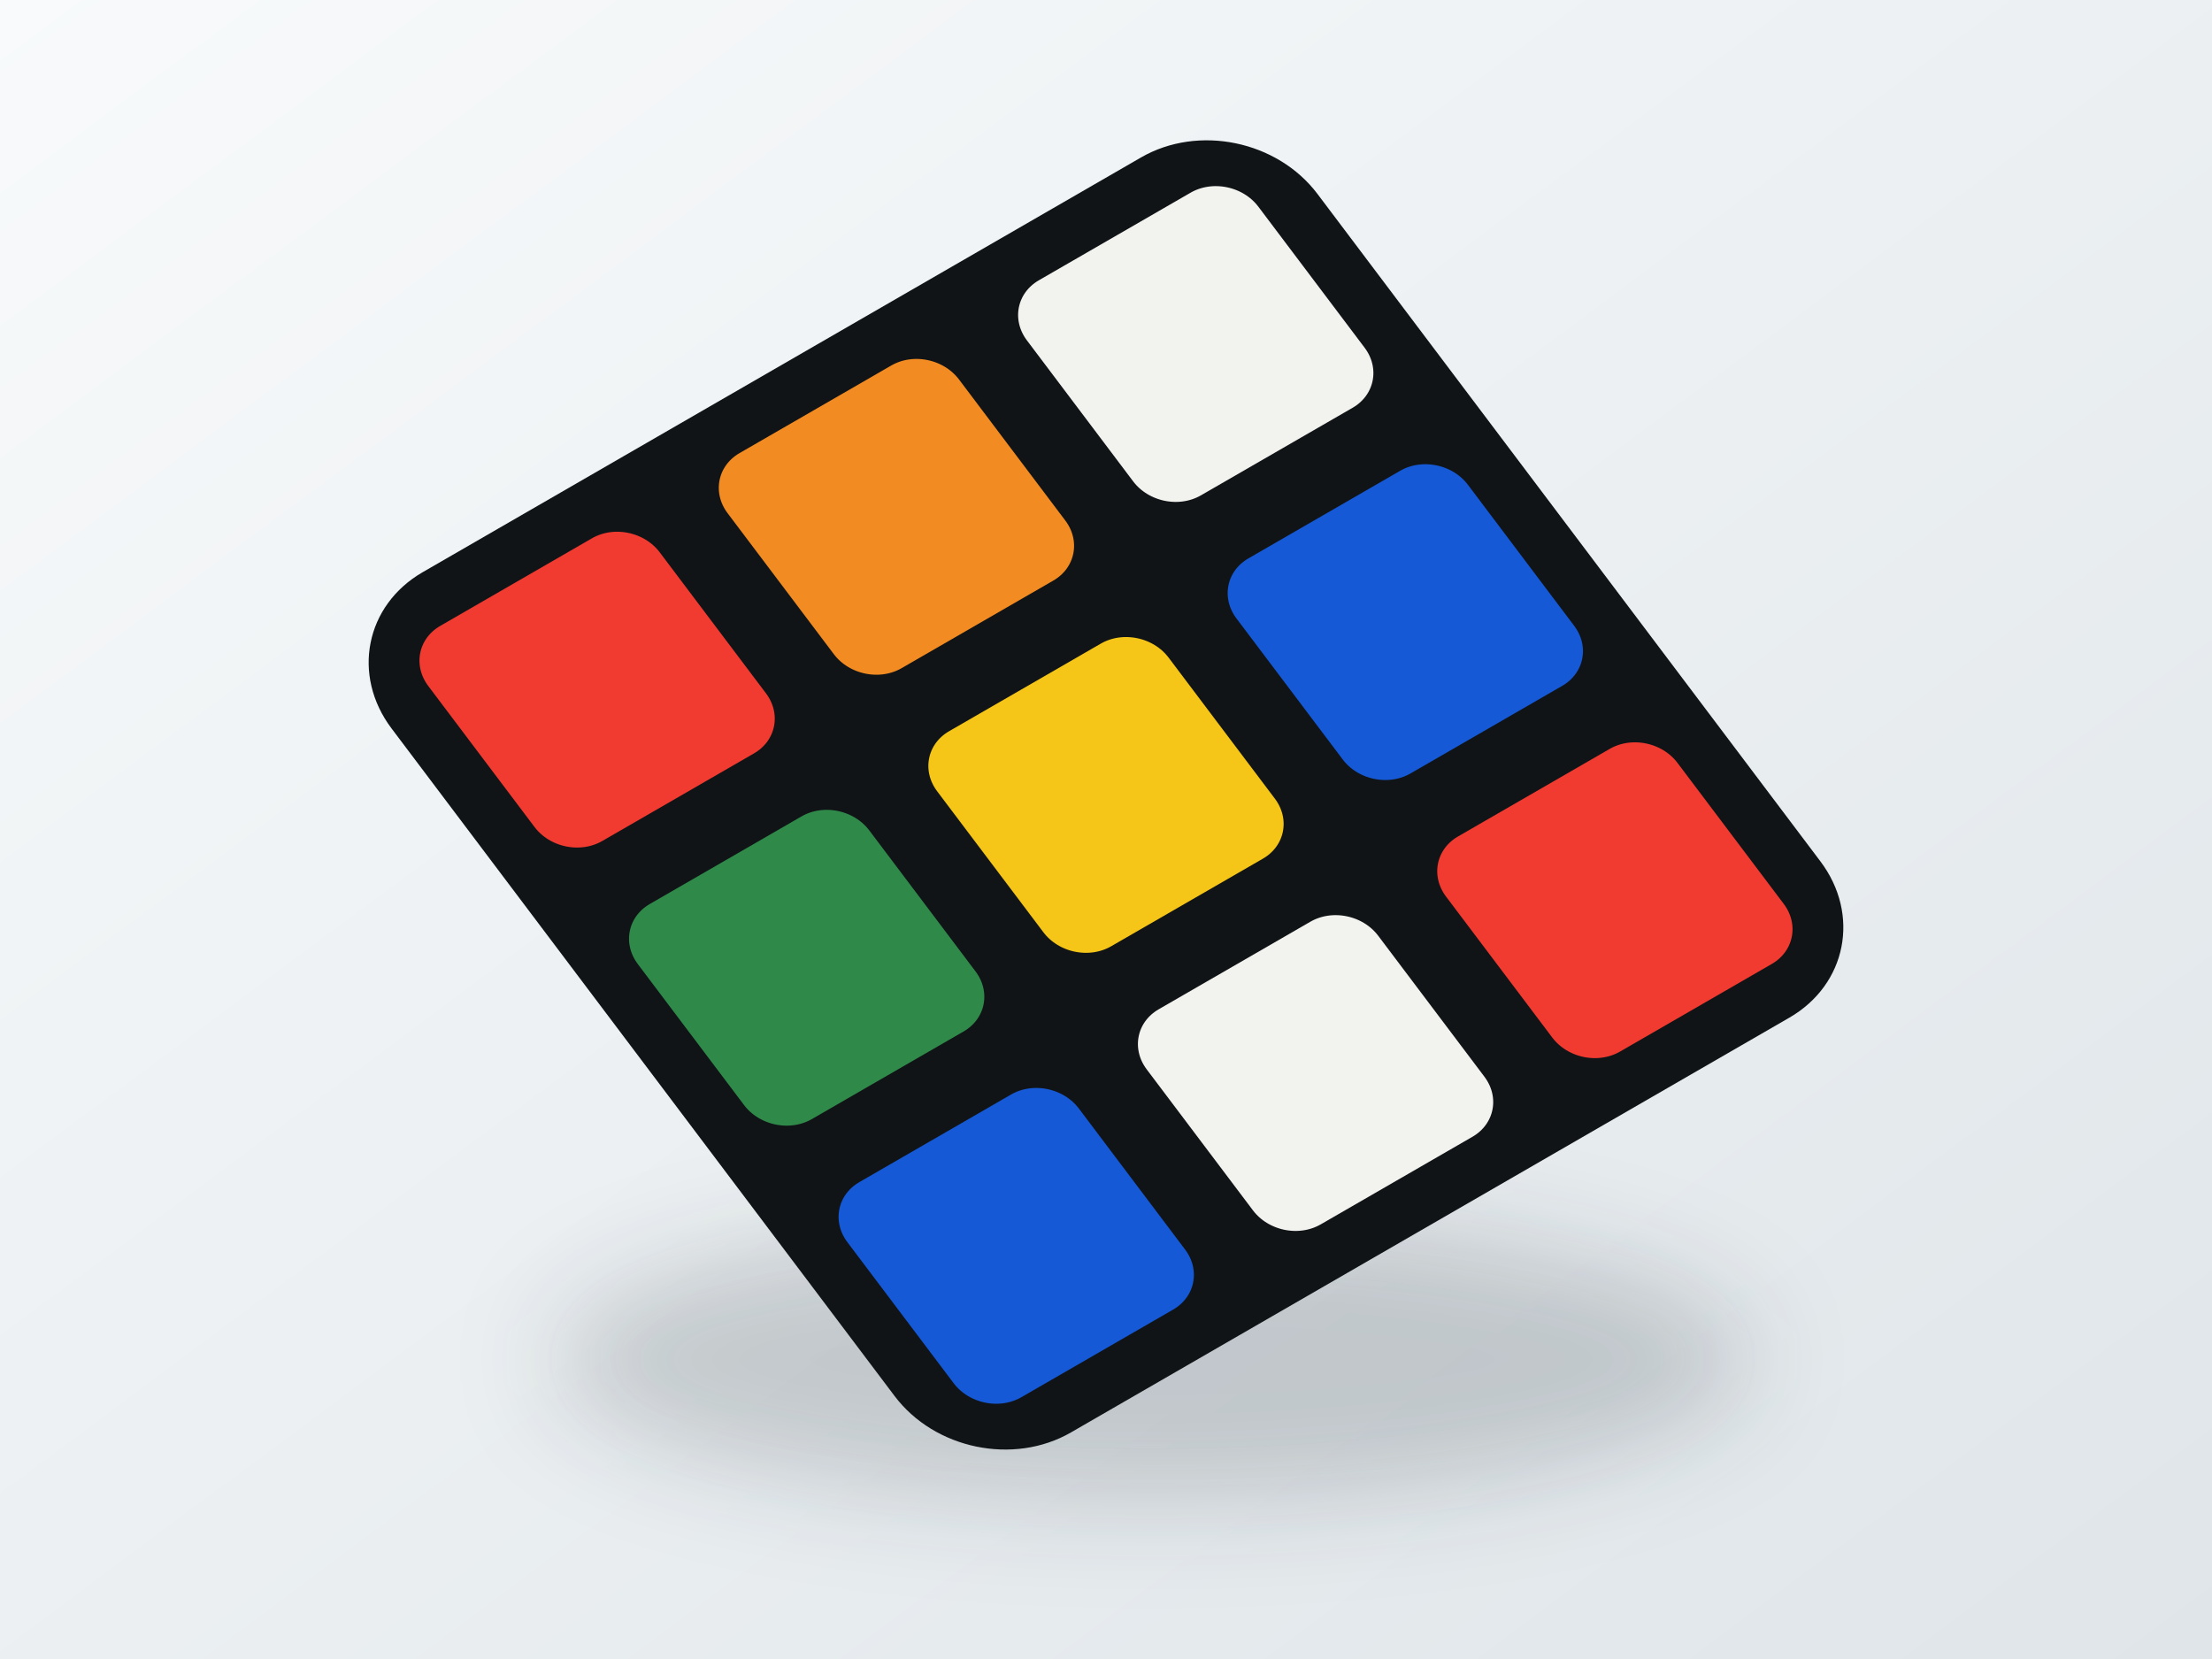
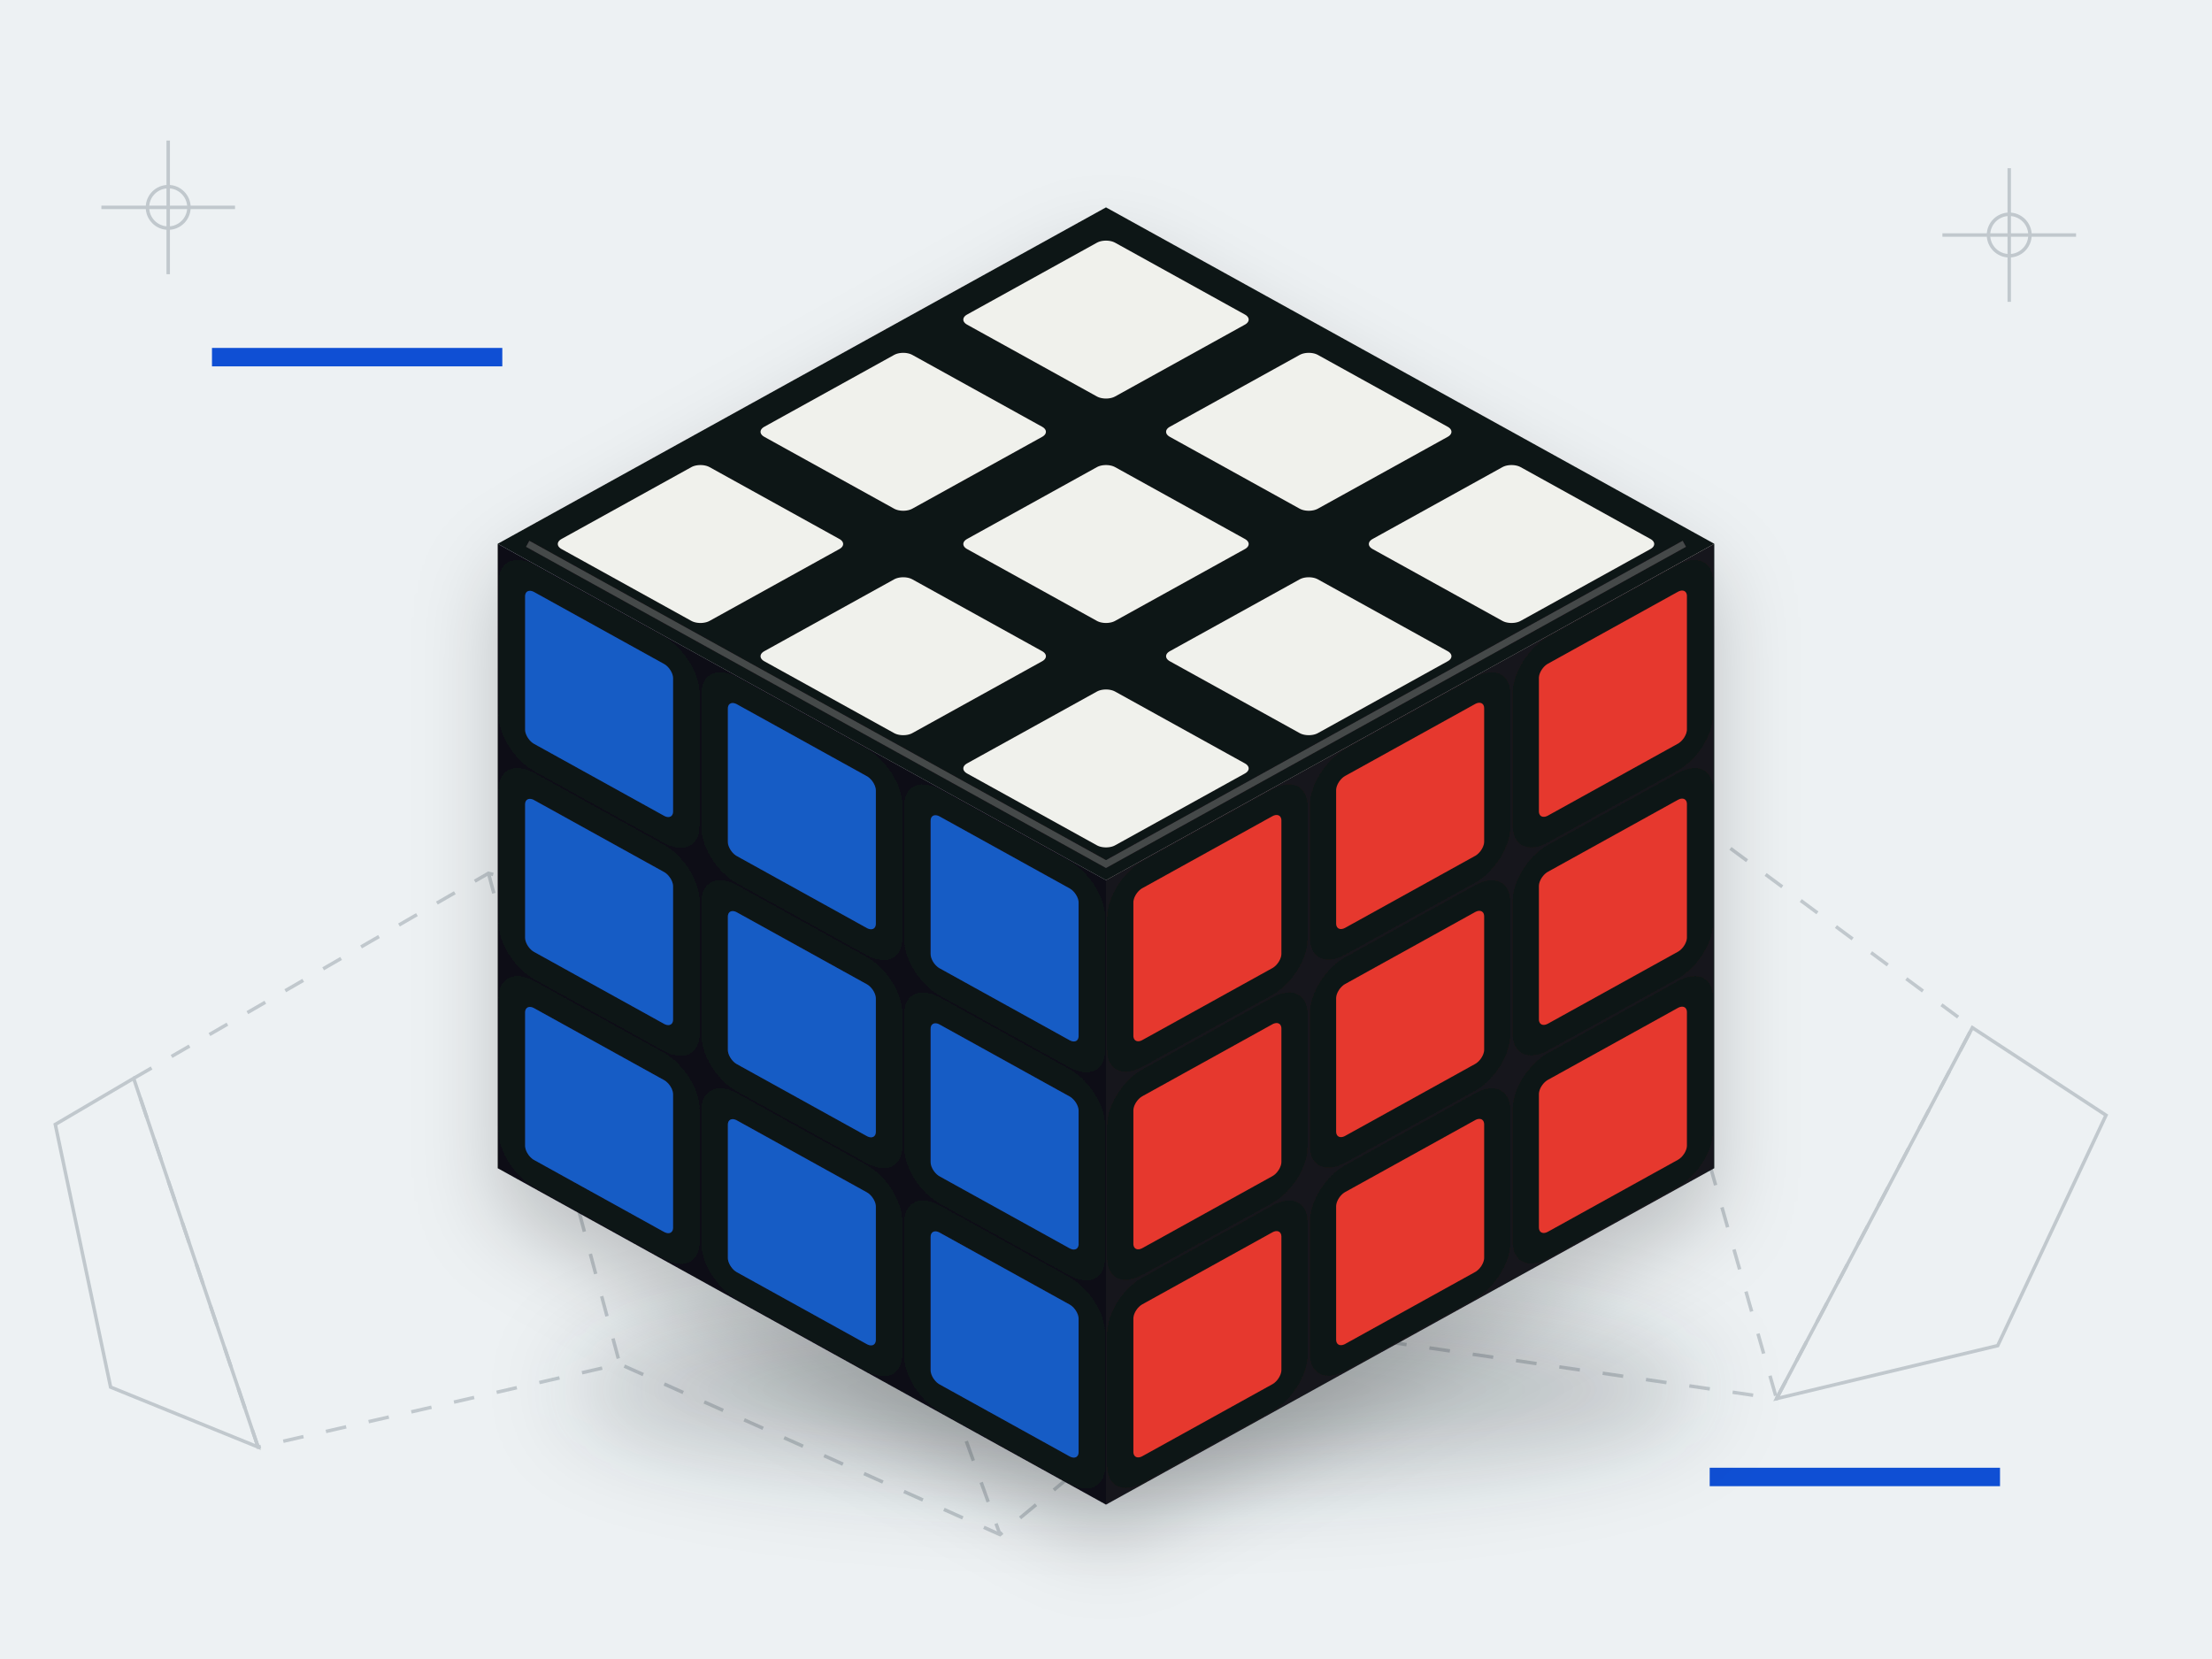
<svg xmlns="http://www.w3.org/2000/svg" viewBox="0 0 960 720" role="img" aria-labelledby="title description">
  <defs>
-     <linearGradient id="background" x1="0" y1="0" x2="1" y2="1">
-       <stop offset="0" stop-color="#f8fafb" />
-       <stop offset="1" stop-color="#dfe5e9" />
-     </linearGradient>
-     <filter id="shadow" x="-30%" y="-30%" width="160%" height="180%">
-       <feGaussianBlur stdDeviation="22" />
+     <filter id="contact-shadow" x="-35%" y="-120%" width="170%" height="340%">
+       <feGaussianBlur stdDeviation="20" />
+     </filter>
+     <filter id="cube-depth" x="-20%" y="-20%" width="150%" height="160%">
+       <feDropShadow dx="0" dy="18" stdDeviation="18" flood-color="#11181d" flood-opacity=".2" />
    </filter>
  </defs>
-   <rect width="960" height="720" fill="url(#background)" />
-   <ellipse cx="500" cy="590" rx="260" ry="62" fill="#17202a" opacity=".18" filter="url(#shadow)" />
-   <g transform="translate(480 345) rotate(-30) skewX(7)">
-     <rect x="-232" y="-232" width="464" height="464" rx="52" fill="#111417" />
-     <g stroke="#111417" stroke-width="16">
-       <rect x="-216" y="-216" width="132" height="132" rx="28" fill="#f23b30" />
-       <rect x="-66" y="-216" width="132" height="132" rx="28" fill="#f28b22" />
-       <rect x="84" y="-216" width="132" height="132" rx="28" fill="#f2f2ee" />
-       <rect x="-216" y="-66" width="132" height="132" rx="28" fill="#2f8a4a" />
-       <rect x="-66" y="-66" width="132" height="132" rx="28" fill="#f5c518" />
-       <rect x="84" y="-66" width="132" height="132" rx="28" fill="#1559d6" />
-       <rect x="-216" y="84" width="132" height="132" rx="28" fill="#1559d6" />
-       <rect x="-66" y="84" width="132" height="132" rx="28" fill="#f2f2ee" />
-       <rect x="84" y="84" width="132" height="132" rx="28" fill="#f23b30" />
+   <rect width="960" height="720" fill="#edf1f3" />
+   <g data-surface="unfolded-plan" fill="none" stroke="#829099" stroke-width="1.5" opacity=".42">
+     <path d="M58 468 212 379 342 411 464 301 690 323 856 446 771 607 545 574 434 666 269 592 112 628Z" stroke-dasharray="9 10" />
+     <path d="M212 379 269 592M342 411 434 666M464 301 545 574M690 323 771 607" stroke-dasharray="9 10" />
+     <path d="M112 628 58 468 24 488 48 602ZM771 607 856 446 914 484 867 584Z" />
+     <circle cx="73" cy="90" r="9" />
+     <path d="M73 61v58M44 90h58" />
+     <circle cx="872" cy="102" r="9" />
+     <path d="M872 73v58M843 102h58" />
+   </g>
+   <path d="M92 155h126" stroke="#0f4fd4" stroke-width="8" />
+   <path d="M742 641h126" stroke="#0f4fd4" stroke-width="8" />
+   <ellipse cx="493" cy="603" rx="245" ry="39" fill="#172027" opacity=".22" filter="url(#contact-shadow)" />
+   <g filter="url(#cube-depth)">
+     <path d="M480 90 744 236 480 382 216 236Z" fill="#111416" />
+     <path d="M216 236 480 382 480 653 216 507Z" fill="#0d1012" />
+     <path d="M480 382 744 236 744 507 480 653Z" fill="#15191c" />
+     <g data-face="top" transform="matrix(.88 .487 -.88 .487 480 90)" fill="#f0f1ec" stroke="#111416" stroke-width="13">
+       <rect x="7" y="7" width="86" height="86" rx="11" />
+       <rect x="107" y="7" width="86" height="86" rx="11" />
+       <rect x="207" y="7" width="86" height="86" rx="11" />
+       <rect x="7" y="107" width="86" height="86" rx="11" />
+       <rect x="107" y="107" width="86" height="86" rx="11" />
+       <rect x="207" y="107" width="86" height="86" rx="11" />
+       <rect x="7" y="207" width="86" height="86" rx="11" />
+       <rect x="107" y="207" width="86" height="86" rx="11" />
+       <rect x="207" y="207" width="86" height="86" rx="11" />
    </g>
+     <g data-face="front" transform="matrix(.88 .487 0 .903 216 236)" fill="#145bc5" stroke="#111416" stroke-width="13">
+       <rect x="7" y="7" width="86" height="86" rx="11" />
+       <rect x="107" y="7" width="86" height="86" rx="11" />
+       <rect x="207" y="7" width="86" height="86" rx="11" />
+       <rect x="7" y="107" width="86" height="86" rx="11" />
+       <rect x="107" y="107" width="86" height="86" rx="11" />
+       <rect x="207" y="107" width="86" height="86" rx="11" />
+       <rect x="7" y="207" width="86" height="86" rx="11" />
+       <rect x="107" y="207" width="86" height="86" rx="11" />
+       <rect x="207" y="207" width="86" height="86" rx="11" />
+     </g>
+     <g data-face="right" transform="matrix(.88 -.487 0 .903 480 382)" fill="#e6382d" stroke="#111416" stroke-width="13">
+       <rect x="7" y="7" width="86" height="86" rx="11" />
+       <rect x="107" y="7" width="86" height="86" rx="11" />
+       <rect x="207" y="7" width="86" height="86" rx="11" />
+       <rect x="7" y="107" width="86" height="86" rx="11" />
+       <rect x="107" y="107" width="86" height="86" rx="11" />
+       <rect x="207" y="107" width="86" height="86" rx="11" />
+       <rect x="7" y="207" width="86" height="86" rx="11" />
+       <rect x="107" y="207" width="86" height="86" rx="11" />
+       <rect x="207" y="207" width="86" height="86" rx="11" />
+     </g>
+     <path d="M229 236 480 375 731 236" fill="none" stroke="#ffffff" stroke-width="3" opacity=".22" />
  </g>
</svg>
